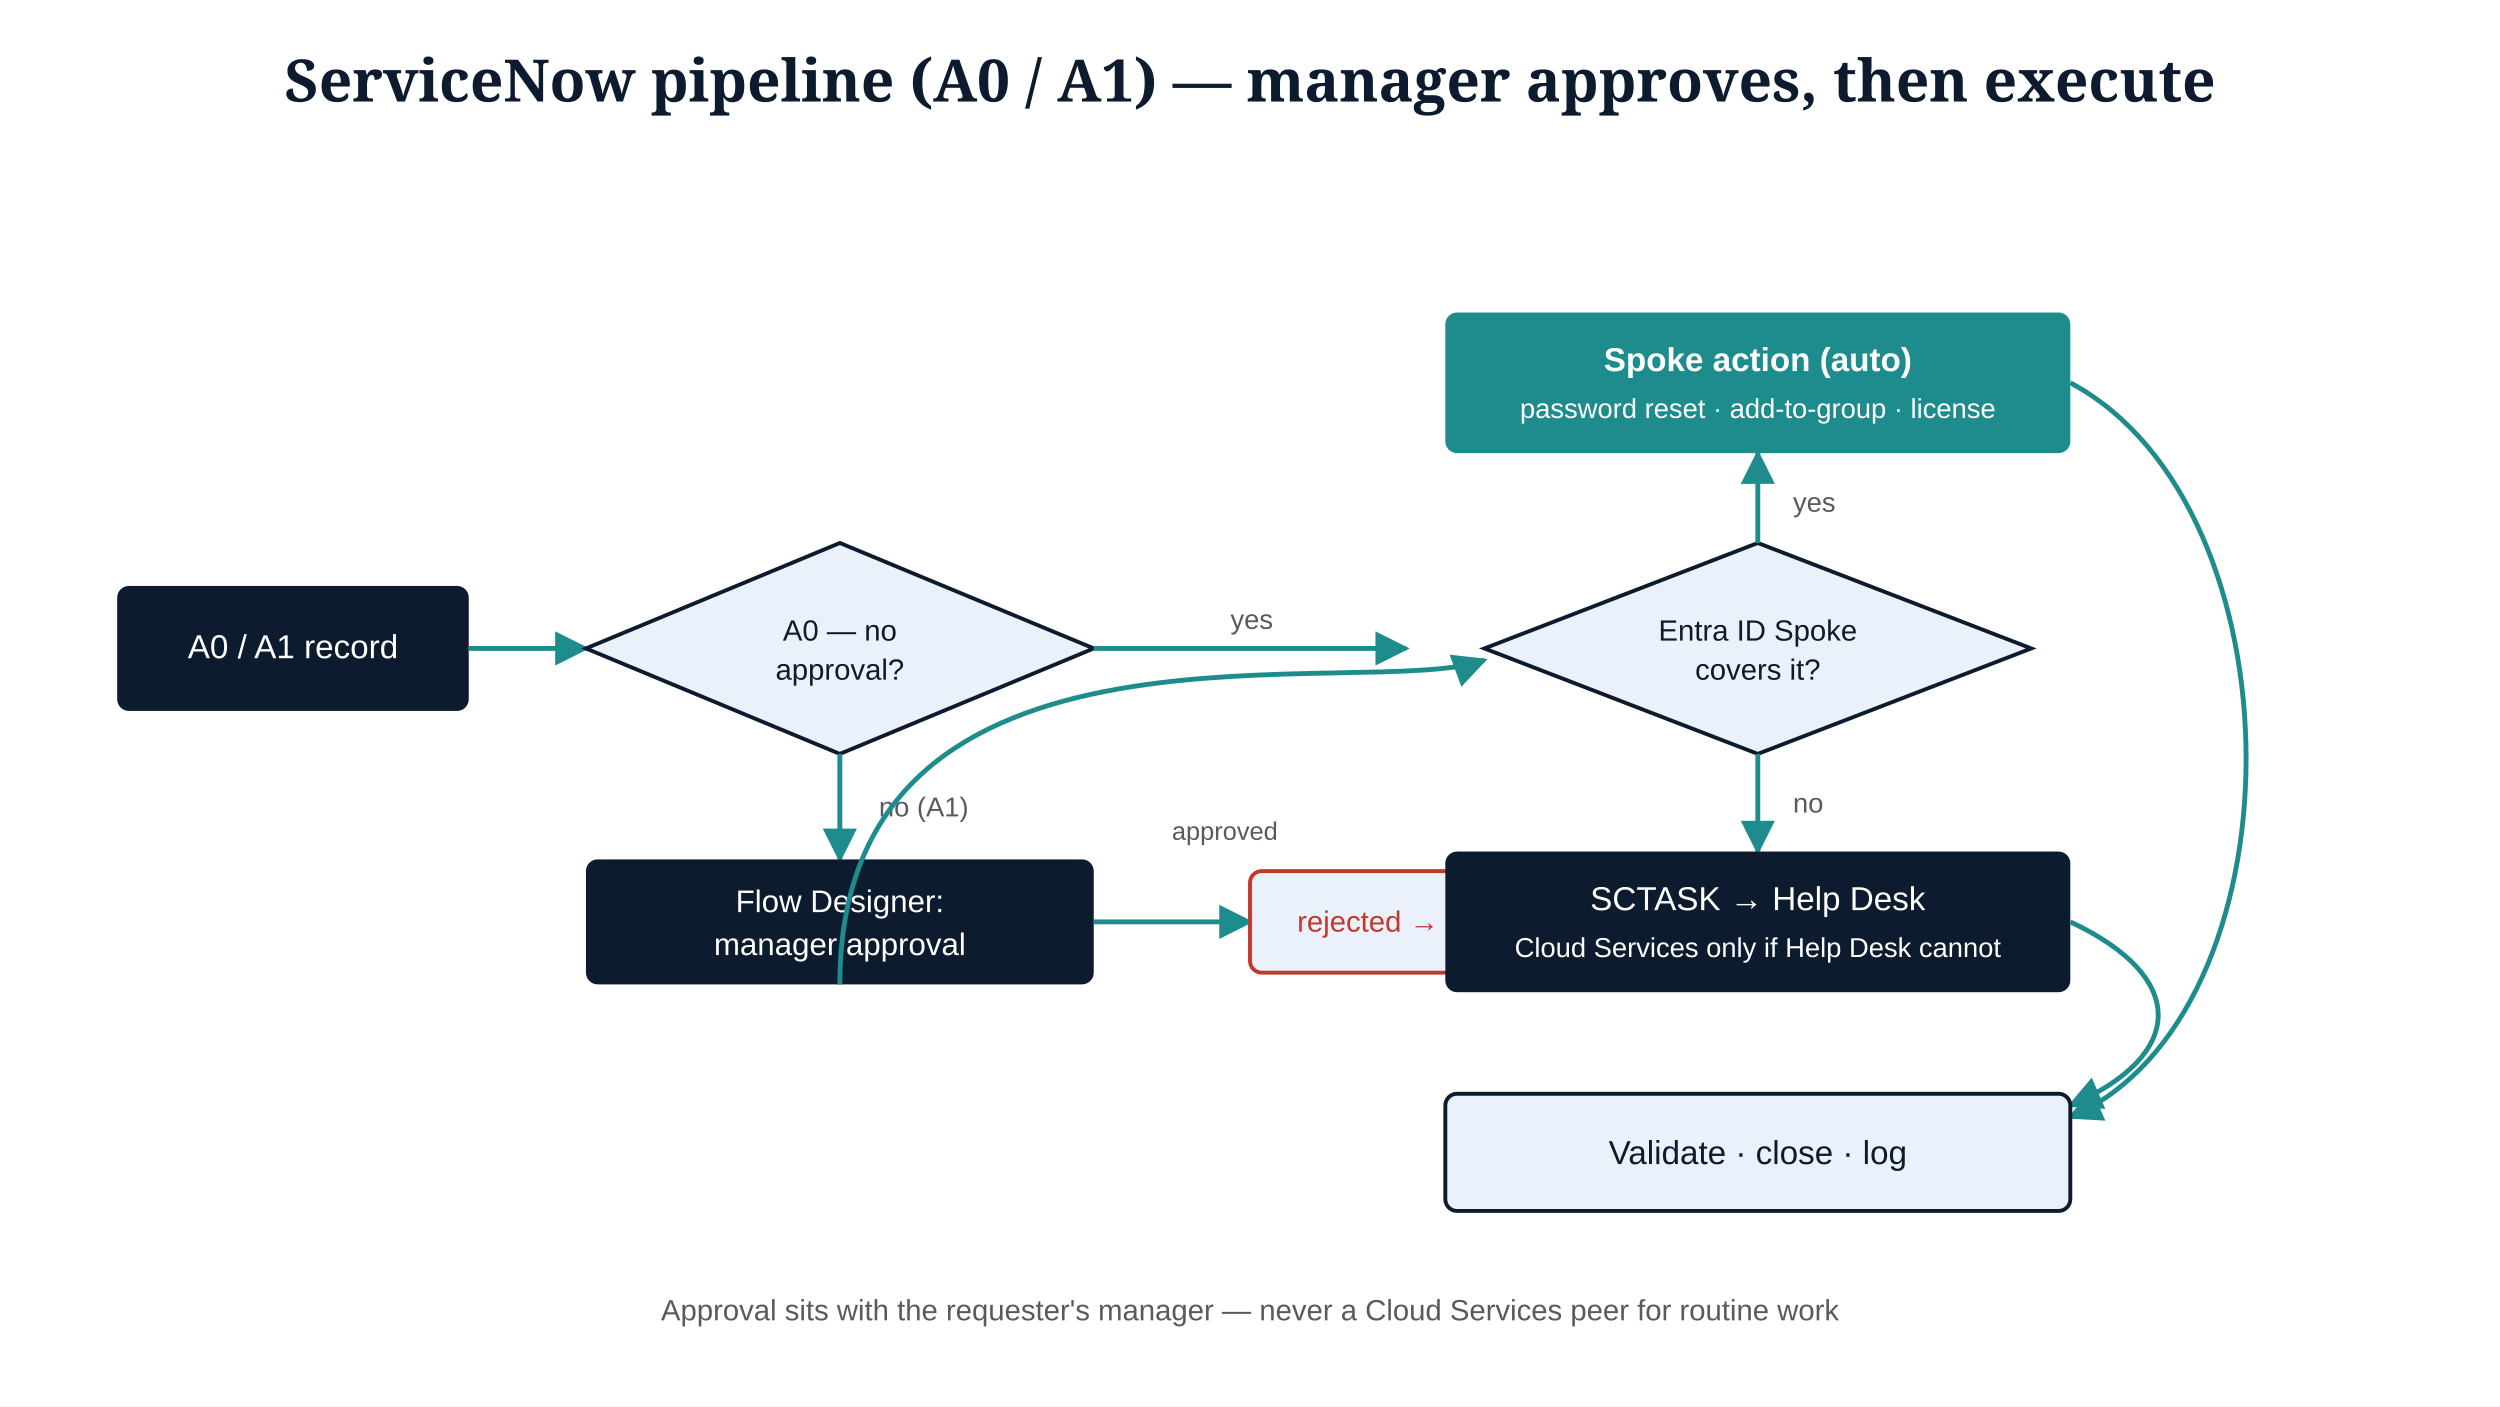
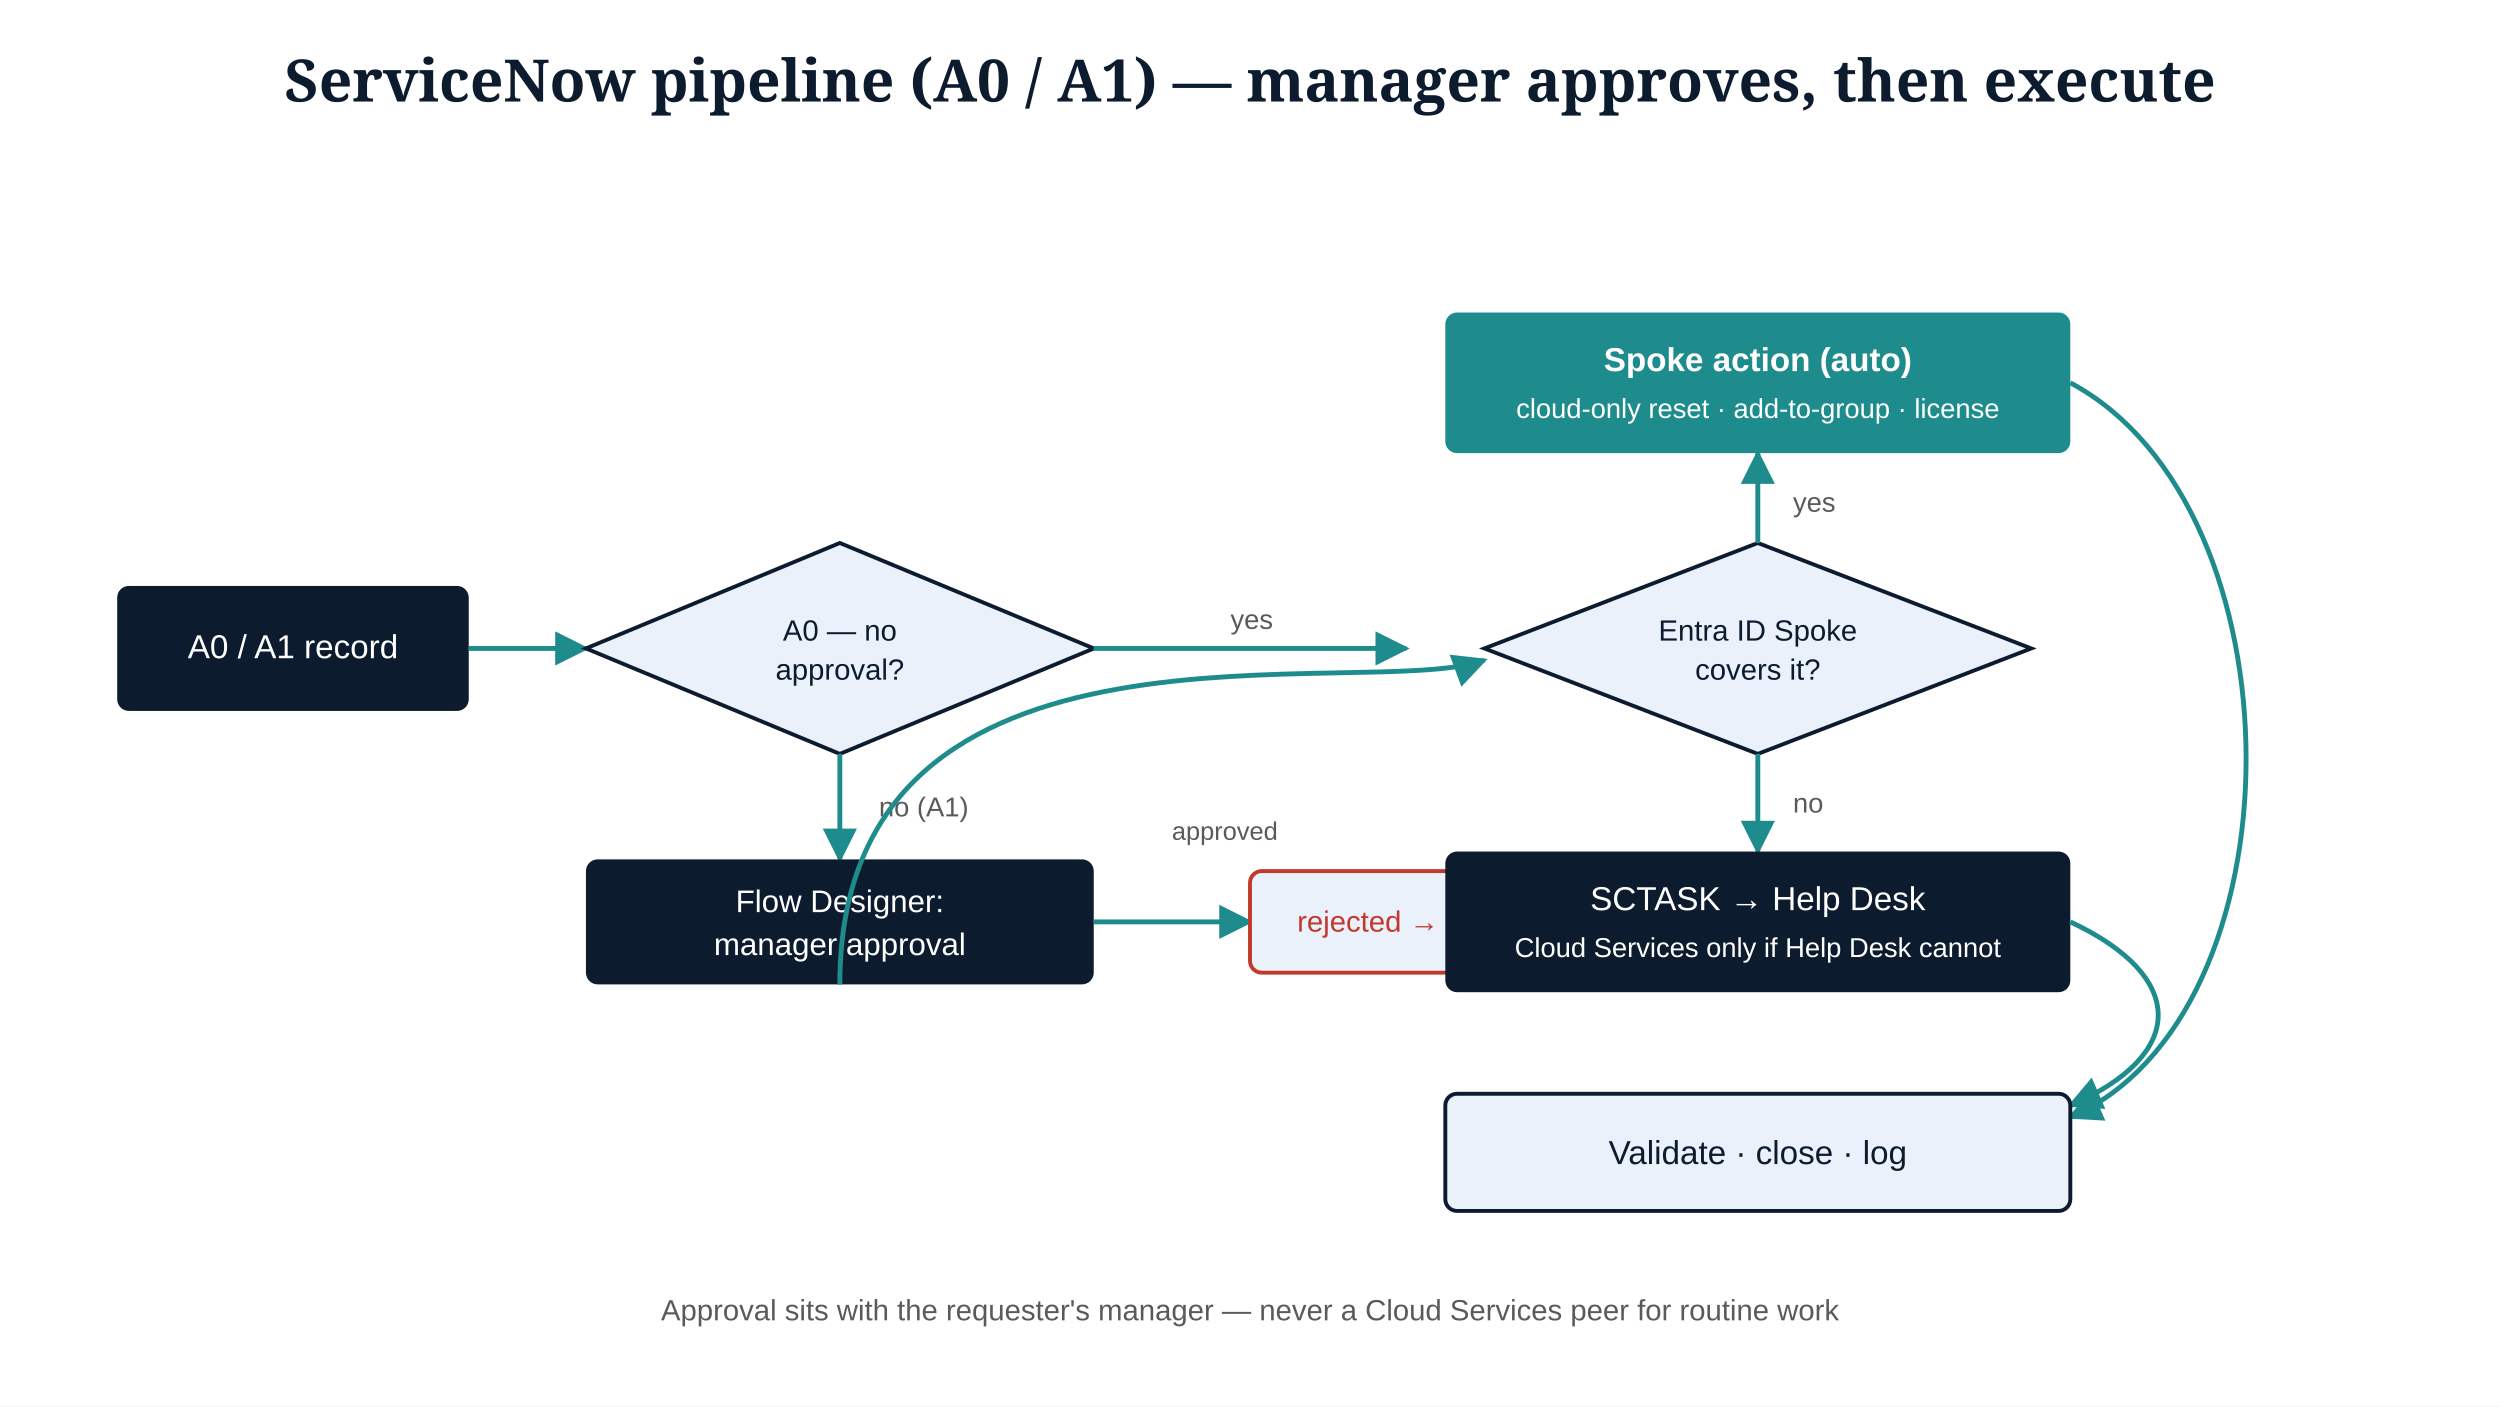
<svg xmlns="http://www.w3.org/2000/svg" viewBox="0 0 1280 720" font-family="Arial, Helvetica, sans-serif">
  <rect x="0" y="0" width="1280" height="720" fill="#FFFFFF" />
  <defs>
    <marker id="at" viewBox="0 0 10 10" refX="9" refY="5" markerWidth="7" markerHeight="7" orient="auto-start-reverse">
      <path d="M0,0 L10,5 L0,10 z" fill="#1E8C8C" />
    </marker>
  </defs>
  <text x="640" y="52" fill="#0D1B2E" font-family="Georgia, serif" font-weight="bold" font-size="30" text-anchor="middle">ServiceNow pipeline (A0 / A1) — manager approves, then execute</text>
  <rect x="60" y="300" width="180" height="64" rx="6" fill="#0D1B2E" />
  <text x="150" y="337" fill="#FFFFFF" font-size="17" text-anchor="middle">A0 / A1 record</text>
  <line x1="240" y1="332" x2="300" y2="332" stroke="#1E8C8C" stroke-width="2.5" marker-end="url(#at)" />
  <polygon points="430,278 560,332 430,386 300,332" fill="#EAF1FB" stroke="#0D1B2E" stroke-width="2" />
  <text x="430" y="328" fill="#0D1B2E" font-size="15" text-anchor="middle">A0 — no</text>
  <text x="430" y="348" fill="#0D1B2E" font-size="15" text-anchor="middle">approval?</text>
  <line x1="430" y1="386" x2="430" y2="440" stroke="#1E8C8C" stroke-width="2.5" marker-end="url(#at)" />
  <text x="450" y="418" fill="#5A5A5A" font-size="14">no (A1)</text>
  <rect x="300" y="440" width="260" height="64" rx="6" fill="#0D1B2E" />
  <text x="430" y="467" fill="#FFFFFF" font-size="16" text-anchor="middle">Flow Designer:</text>
  <text x="430" y="489" fill="#FFFFFF" font-size="16" text-anchor="middle">manager approval</text>
  <line x1="560" y1="472" x2="640" y2="472" stroke="#1E8C8C" stroke-width="2.5" marker-end="url(#at)" />
  <rect x="640" y="446" width="160" height="52" rx="6" fill="#EAF1FB" stroke="#C0392B" stroke-width="2" />
  <text x="720" y="477" fill="#C0392B" font-size="15" text-anchor="middle">rejected → close</text>
  <line x1="560" y1="332" x2="720" y2="332" stroke="#1E8C8C" stroke-width="2.5" marker-end="url(#at)" />
  <text x="630" y="322" fill="#5A5A5A" font-size="14">yes</text>
  <path d="M430,504 C430,300 700,360 760,338" fill="none" stroke="#1E8C8C" stroke-width="2.5" marker-end="url(#at)" />
  <text x="600" y="430" fill="#5A5A5A" font-size="13">approved</text>
  <polygon points="900,278 1040,332 900,386 760,332" fill="#EAF1FB" stroke="#0D1B2E" stroke-width="2" />
  <text x="900" y="328" fill="#0D1B2E" font-size="15" text-anchor="middle">Entra ID Spoke</text>
  <text x="900" y="348" fill="#0D1B2E" font-size="15" text-anchor="middle">covers it?</text>
  <line x1="900" y1="278" x2="900" y2="232" stroke="#1E8C8C" stroke-width="2.5" marker-end="url(#at)" />
  <text x="918" y="262" fill="#5A5A5A" font-size="14">yes</text>
  <rect x="740" y="160" width="320" height="72" rx="6" fill="#1E8C8C" />
  <text x="900" y="190" fill="#FFFFFF" font-size="17" text-anchor="middle" font-weight="bold">Spoke action (auto)</text>
-   <text x="900" y="214" fill="#FFFFFF" font-size="14" text-anchor="middle">password reset · add-to-group · license</text>
+   <text x="900" y="214" fill="#FFFFFF" font-size="14" text-anchor="middle">cloud-only reset · add-to-group · license</text>
  <line x1="900" y1="386" x2="900" y2="436" stroke="#1E8C8C" stroke-width="2.5" marker-end="url(#at)" />
  <text x="918" y="416" fill="#5A5A5A" font-size="14">no</text>
  <rect x="740" y="436" width="320" height="72" rx="6" fill="#0D1B2E" />
  <text x="900" y="466" fill="#FFFFFF" font-size="17" text-anchor="middle">SCTASK → Help Desk</text>
  <text x="900" y="490" fill="#FFFFFF" font-size="14" text-anchor="middle">Cloud Services only if Help Desk cannot</text>
  <path d="M1060,196 C1180,260 1180,520 1060,572" fill="none" stroke="#1E8C8C" stroke-width="2.5" marker-end="url(#at)" />
  <path d="M1060,472 C1120,500 1120,540 1060,566" fill="none" stroke="#1E8C8C" stroke-width="2.5" marker-end="url(#at)" />
  <rect x="740" y="560" width="320" height="60" rx="6" fill="#EAF1FB" stroke="#0D1B2E" stroke-width="2" />
  <text x="900" y="596" fill="#0D1B2E" font-size="17" text-anchor="middle">Validate · close · log</text>
  <text x="640" y="676" fill="#5A5A5A" font-size="15" text-anchor="middle">Approval sits with the requester's manager — never a Cloud Services peer for routine work</text>
</svg>
